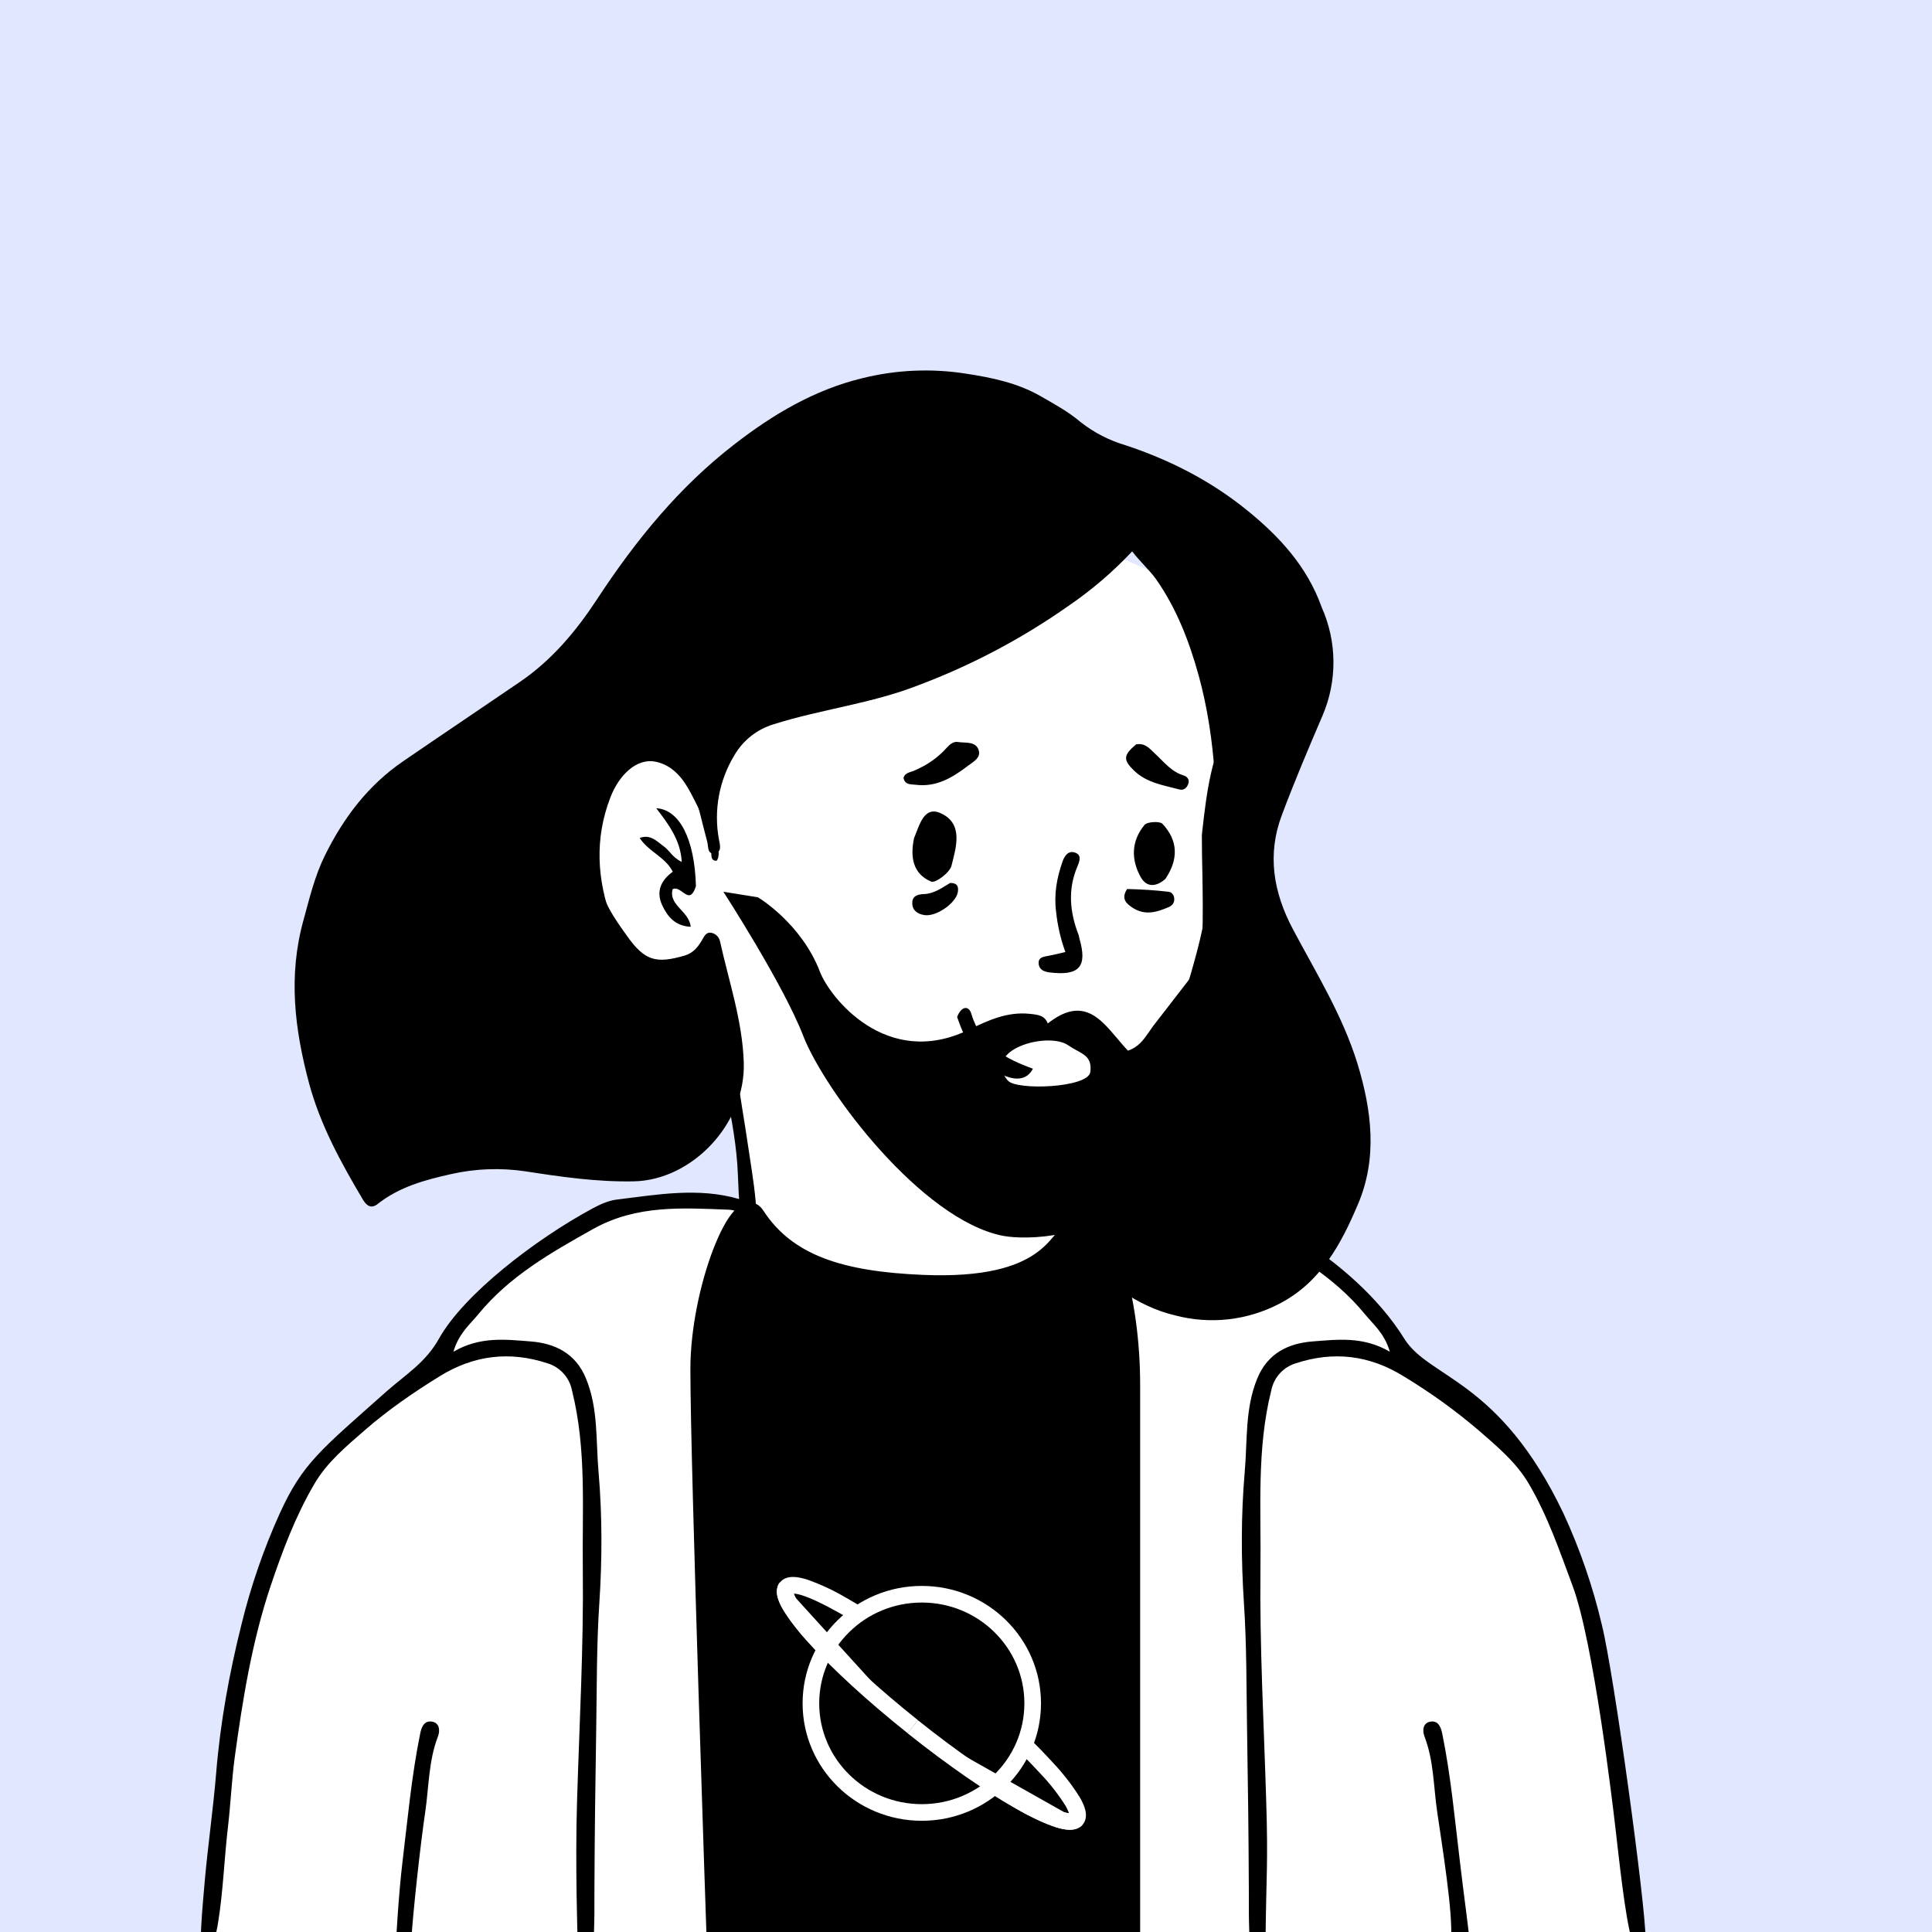
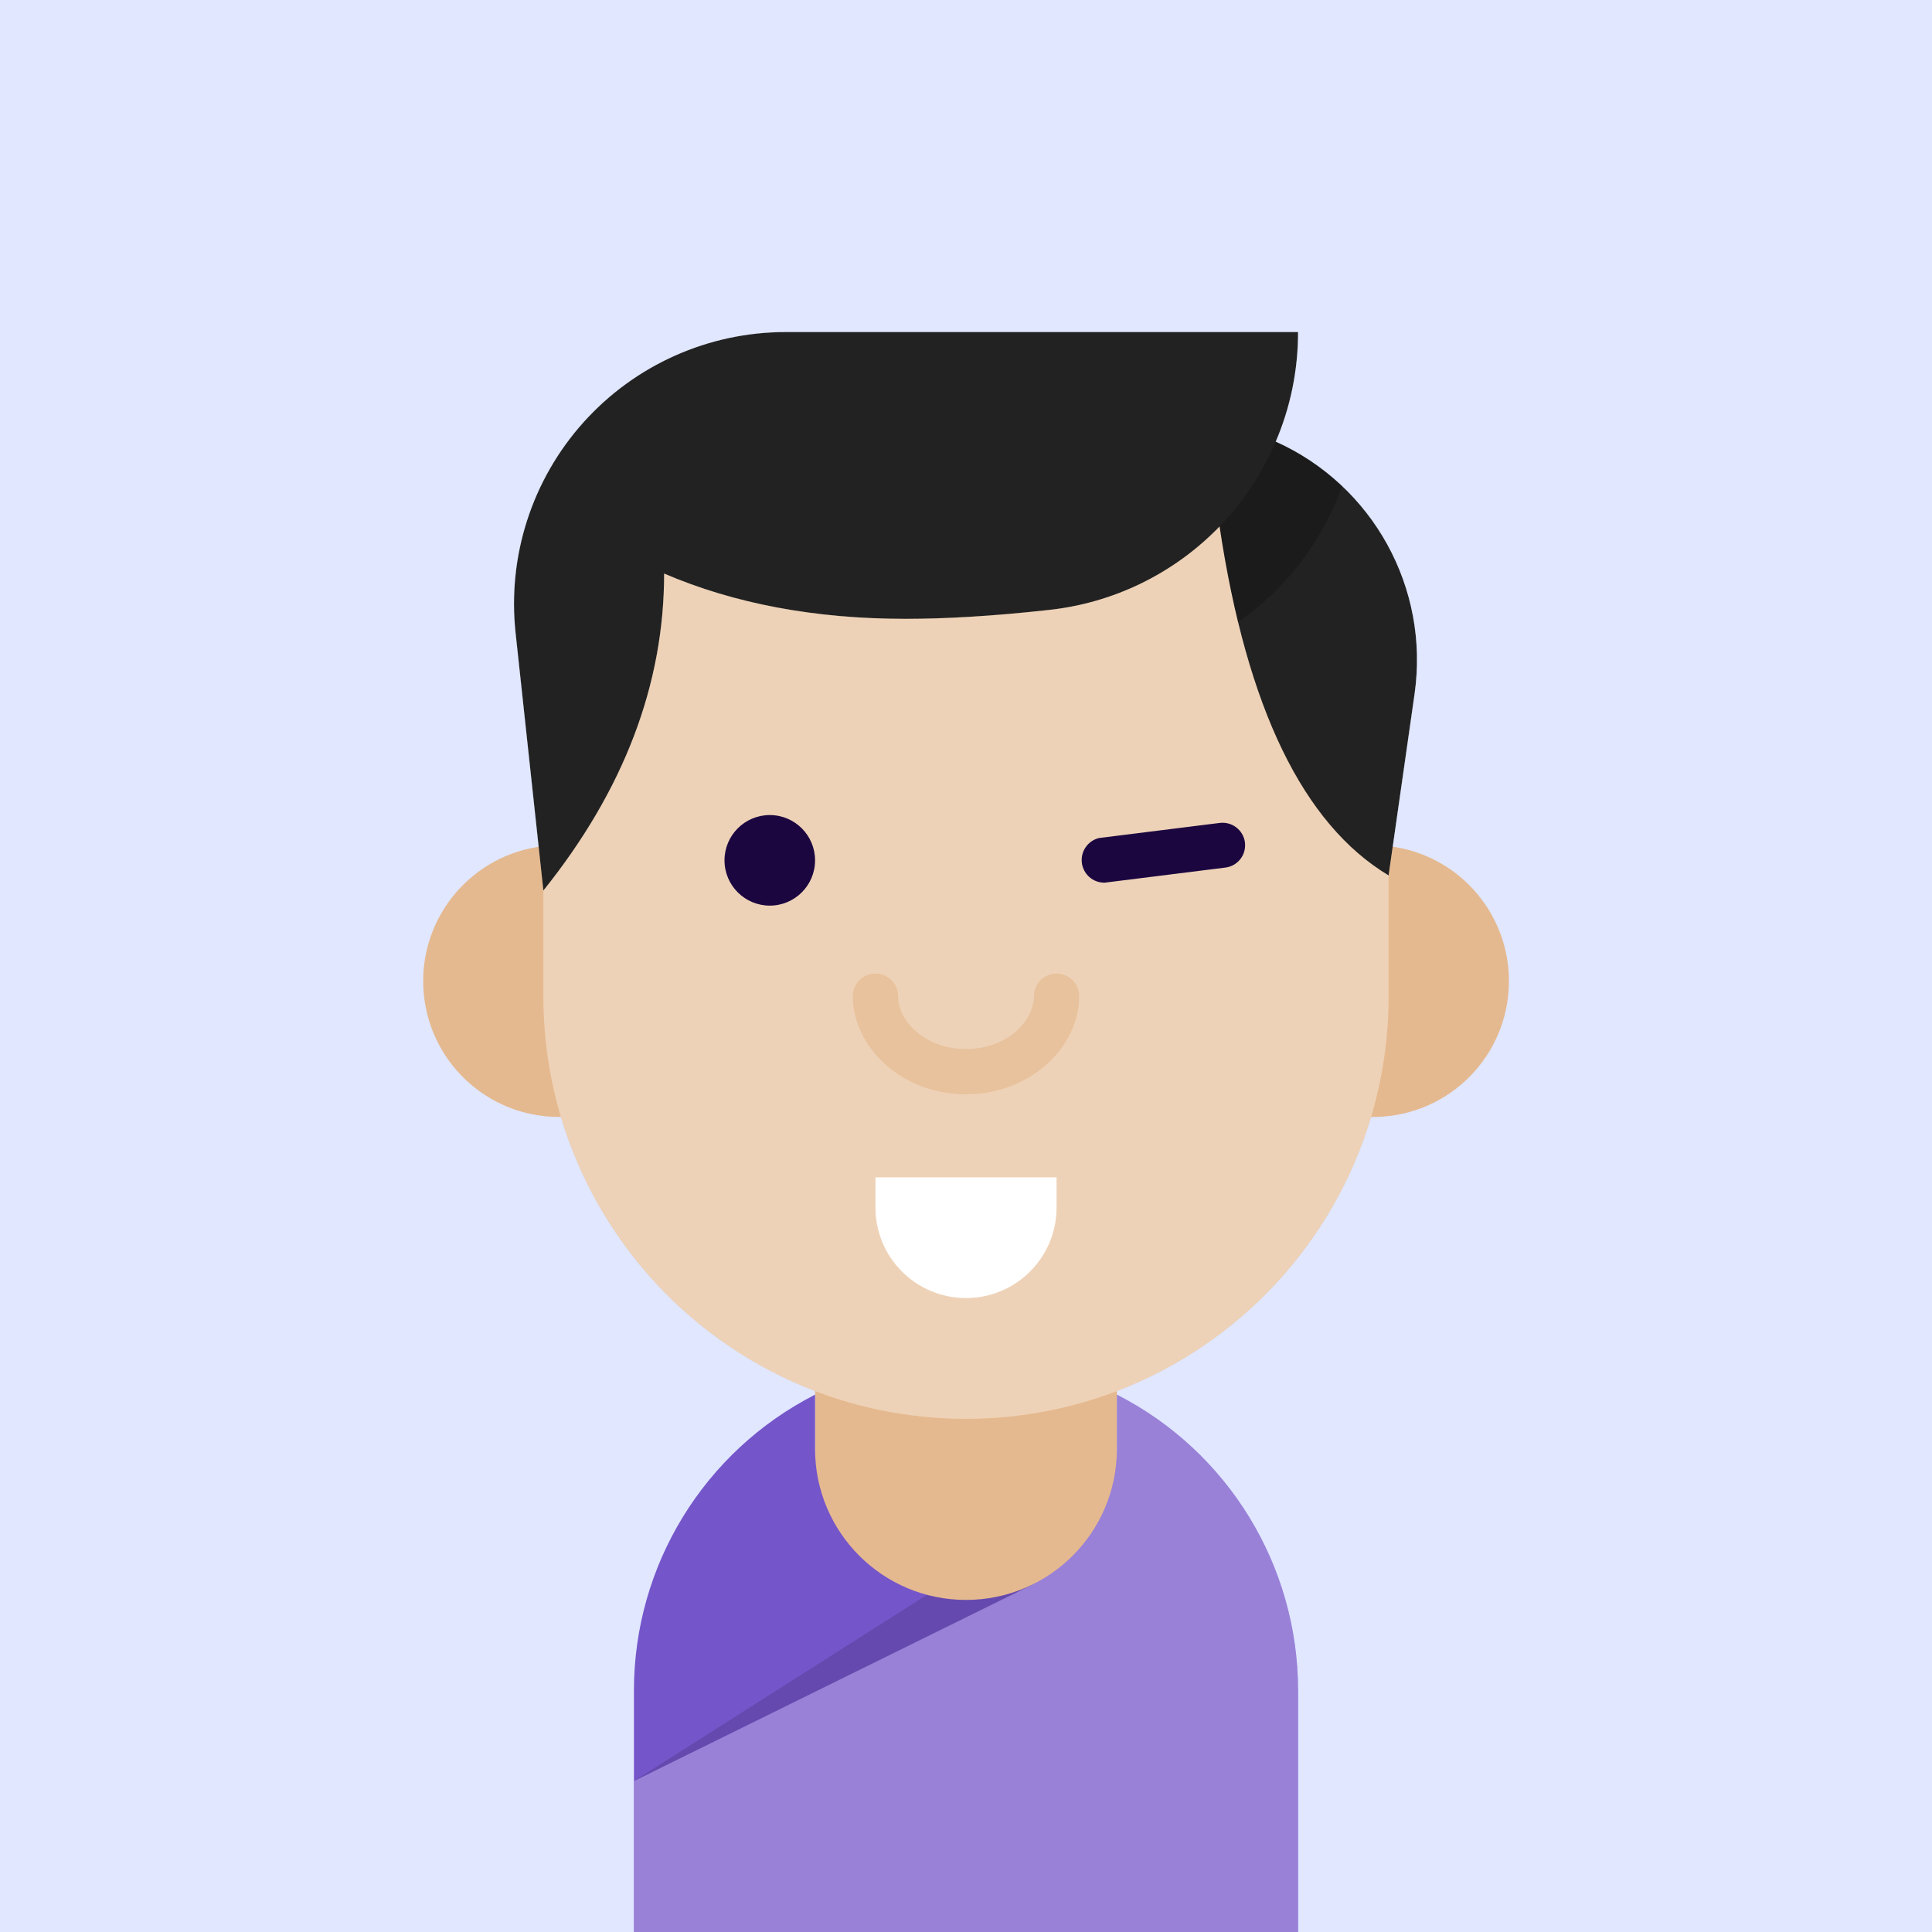
- <svg xmlns="http://www.w3.org/2000/svg" viewBox="0 0 1744 1744" fill="none" shape-rendering="auto" width="256" height="256">
+ <svg xmlns="http://www.w3.org/2000/svg" viewBox="0 0 64 64" fill="none" shape-rendering="auto" width="256" height="256">
  <mask id="viewboxMask">
-     <rect width="1744" height="1744" rx="0" ry="0" x="0" y="0" fill="#fff" />
+     <rect width="64" height="64" rx="0" ry="0" x="0" y="0" fill="#fff" />
  </mask>
  <g mask="url(#viewboxMask)">
-     <rect fill="#e0e7ff" width="1744" height="1744" x="0" y="0" />
-     <g transform="translate(531 487)">
-       <path d="M554 727.7c-99.2 297-363.8 388.6-503.7 19.8-19.3-50.7 31-69.5 66.2-91.9 24.1-15.3 36.8-28.5 35.3-42.2-7-64.4-36.9-243.8-36.9-243.8l-3-5.8s.7-1.6-2.2 1.2c-3 3-9.9 34.2-37 34.2-24.5 0-49.2-10.9-61-86.3C7.2 285.6 9.6 214 40 201c12.5-5.3 24-7.2 35.2-.8 11.3 6.4-13-22 112-126C268.4 6.4 396.7-3.5 448.5 8 500.3 19.5 552 44.8 574.9 98.5c27.8 65-25.9 114.3-14 262.5-2.2 53.6.8 171.2-146.6 210.6-28 7.5-19.3 48.4 22.7 58.4 67 21 117 72.3 117 97.9" fill="#fff" />
-       <path fill-rule="evenodd" clip-rule="evenodd" d="m554 266.2.1-1.4c4.1-36.4 8.2-71.7 27.1-103.4 6.5 4.4 5.7 10 3.7 15.2-19.9 51.2-18 104.4-16.2 157.6l.4 14c2.1 66.4-14.5 126.8-58.7 177.5-15.4 17.6-35.8 29.8-56.5 40.3-21.4 11-25.9 20.1-19.2 43.6l.8 2.6c1.4 3.9 2.8 7.9-1 11.8-4.5 4.6-9.5 3.3-14.8 1.8l-.6-.1a406.4 406.4 0 0 1-137-68.3c-6-4.4-10.8-10.3-15.5-16.1l-.3-.4c-2.5-3-3-7.8.5-10.4 3.3-2.5 5.8-.5 8.7 1.8l1 .9a145.5 145.5 0 0 0 76.3 31.7c13.4 1.4 26.6.9 40 .4 7.4-.3 14.8-.6 22.3-.5 10.2 0 18.7-4.7 26.7-9.2l2.8-1.6c27.8-15.5 54.3-32.8 72.2-60.7 16.1-25 25.9-52.2 31.6-80.9 7.2-36.1 6.6-72.7 6-109.8-.3-12-.5-24.2-.5-36.4ZM50.6 190.8c21.9-1.7 34 11.2 44.3 26.3a140.4 140.4 0 0 1 22.4 61.5c.5 3.7 1 7.6-1.2 11.3-4.5.6-4.9-3-5-5.6-.5-20.7-9.7-38.7-18.9-56.1-6.6-12.5-16.2-24.6-31.4-27.6-17.2-3.5-33 12-40.8 32.2-14.5 37.6-12 74.6 1.4 111 5.8 15.9 13.1 32.1 27.8 43.2 14.8 11.3 32.7 9.3 43.6-5.7l2-2.5c2-2.6 4-5.1 5-8 2.1-5.8 5.4-11.2 11.3-10.4 6.8 1 8 8.3 8.7 14a3661 3661 0 0 0 22 156.7l5.9 38.8c2.6 17.1 5.6 41.7 3.6 52.1a28 28 0 0 0-.3 2.2c-.4 2.8-.6 5-4.2 5.5-4.9.8-7-2-7.7-6.4-2.3-17-3-23.6-4-49.6-.9-25.2-5.6-50-10.4-74.9l-5-27c-5.2-30.8-10.3-62-10.8-97l-2 3c-7.6 11.3-13.7 20.5-24.5 24a40.5 40.5 0 0 1-46.1-12.5 127.8 127.8 0 0 1-28.8-55.8c-8.4-34-9.9-67.1.9-100.6 5.2-16.1 23.7-44.7 42.2-42Zm34.6 127.5c4.4 3.2 8.4 6 12-5.4-1.1-42.2-14.7-69.2-35.8-70.3 11.2 14.6 22 28.8 23 48.5a32.3 32.3 0 0 1-10.7-8.8c-2-2.2-4-4.4-6.5-6l-3-2.4c-4.8-3.6-9.7-7.4-17.8-4.5 3.8 5.8 9 10 14.3 14 6 4.7 12 9.3 15.6 16.5-10.6 7.7-15.2 17.7-9.7 29.9 4.8 10.5 11.9 19.2 25.9 19.8-.6-6.3-4.7-10.9-8.8-15.4-5-5.4-9.7-10.6-7.5-18.6 3.2-1.5 6.2.7 9 2.7Z" fill="#000" />
+     <rect fill="#e0e7ff" width="64" height="64" x="0" y="0" />
+     <path d="M37 46.08V52a5 5 0 0 1-10 0v-5.92A14.04 14.04 0 0 1 18.58 37h-.08a4.5 4.5 0 0 1-.5-8.97V27a14 14 0 1 1 28 0v1.03a4.5 4.5 0 0 1-.58 8.97A14.04 14.04 0 0 1 37 46.08Z" fill="#e5b98f" />
+     <mask id="personas-a" style="mask-type:luminance" maskUnits="userSpaceOnUse" x="14" y="13" width="36" height="44">
+       <path d="M37 46.08V52a5 5 0 0 1-10 0v-5.92A14.04 14.04 0 0 1 18.58 37h-.08a4.5 4.5 0 0 1-.5-8.97V27a14 14 0 1 1 28 0v1.03a4.5 4.5 0 0 1-.58 8.97A14.04 14.04 0 0 1 37 46.08Z" fill="#fff" />
+     </mask>
+     <g mask="url(#personas-a)">
+       <path d="M32 13a14 14 0 0 1 14 14v6a14 14 0 1 1-28 0v-6a14 14 0 0 1 14-14Z" fill="#fff" style="mix-blend-mode:overlay" opacity=".36" />
    </g>
-     <g transform="translate(178 1057)">
-       <path d="M1301.3 694.3H182L6 692s25.8-236.8 36.7-268.4C69 348 95.3 256.1 163.2 211.3c29.6-19.6 53.3-37 55.2-47.6 1-5.3 97.8-99.7 115.3-109.2C417.2 8.9 498.5 36 498.5 36l.9 18.8s1.9 22.7 6.9 29.4c22.7 31 101.3 50.4 154.1 54.7 66.3 5.3 138.5-24.7 140.7-46.7 1.7-17.3-21.4-48.5 11.8-61.6C838.5 20.6 914.5 27 941 37.3c34.1 13.2 99 53.5 130.3 93.4 12.2 15.6 14.7 59.5 56.3 72.4 62 19.1 109.6 108.7 135.3 220.5 13.1 57.2 38.4 270.7 38.4 270.7Z" fill="#fff" />
-       <path d="m843.7 694.3-377.5-.3s-13.5-434.3-13.5-523.6c0-74 36.6-154.8 52-130.7 28.5 44.5 76.5 55 149 58.3 115 5.1 121.6-38 137.3-46.8 31.4-17.9 52.7 56.4 52.7 133v510.1Z" fill="#000" />
-       <mask id="bodyVariant09-a" style="mask-type:luminance" maskUnits="userSpaceOnUse" x="453" y="259" width="392" height="433">
-         <path d="m467 692-14-432.5h392V692H467Z" fill="#fff" />
+     <g transform="translate(20 24)">
+       <path d="M4 4.5a1.5 1.5 0 1 0 3 0 1.5 1.5 0 0 0-3 0ZM21.24 3.9a.75.75 0 0 0-.83-.64l-4 .5a.75.75 0 0 0 .18 1.48l4-.5c.41-.05.7-.42.65-.83Z" fill="#1B0640" />
+     </g>
+     <g transform="translate(2 2)">
+       <path d="M40.26 12.63a7.93 7.93 0 0 1 4.6 8.35L44 27c-2.83-1.7-4.7-5.55-5.6-11.56a9.24 9.24 0 0 1-5.7 2.77c-1.82.2-3.39.29-4.7.29-3 0-5.67-.5-8-1.5 0 3.67-1.33 7.17-4 10.5l-.92-8.53A9 9 0 0 1 24.03 9H41c0 1.28-.26 2.51-.74 3.63Z" fill="#1b1b1b" />
+       <path d="M40.26 12.63c.48-1.12.74-2.35.74-3.63H24.03a9 9 0 0 0-8.95 9.97L16 27.5c2.67-3.33 4-6.83 4-10.5 2.33 1 5 1.5 8 1.5 1.31 0 2.88-.1 4.7-.29a9.24 9.24 0 0 0 7.56-5.58ZM44.88 20.84a7.91 7.91 0 0 0-2.42-6.73 9.29 9.29 0 0 1-3.45 4.5c1.04 4.22 2.7 7.01 5 8.39l.85-6.02.02-.14Z" style="mix-blend-mode:overlay" opacity=".26" fill="#fff" />
+     </g>
+     <g transform="translate(11 44)">
+       <path d="M32 20H10v-8a11 11 0 0 1 6-9.8V4a5 5 0 0 0 10 0V2.2a11 11 0 0 1 6 9.8v8Z" fill="#7555ca" />
+       <mask id="bodySmall-a" style="mask-type:luminance" maskUnits="userSpaceOnUse" x="10" y="2" width="22" height="18">
+         <path d="M32 20H10v-8a11 11 0 0 1 6-9.8V4a5 5 0 0 0 10 0V2.2a11 11 0 0 1 6 9.8v8Z" fill="#fff" />
      </mask>
-       <g mask="url(#bodyVariant09-a)">
-         <g transform="translate(396 278)" style="mix-blend-mode:difference">
-           <ellipse cx="258.1" cy="202.6" rx="100.1" ry="98.5" stroke="#fff" stroke-width="15" />
-           <path d="M175.5 146.8a428 428 0 0 1-7.7-8.2 186.2 186.2 0 0 1-21.8-27.9c-1.8-3.1-2.9-5.5-3.4-7.2 1.8.1 4.3.6 7.8 1.7 8 2.6 18.8 7.7 32 15.1 3.7 2 7.5 4.3 11.5 6.7 4.2-3.4 8.7-6.6 13.4-9.3-6.1-3.8-12-7.3-17.5-10.4A200.1 200.1 0 0 0 155 91c-4.7-1.5-9.1-2.5-13-2.5-3.8 0-8.7.8-12 5-3.3 4-3 9-2.2 12.7 1 3.8 2.8 8 5.3 12.1a200 200 0 0 0 23.6 30.4c3.4 3.7 7 7.6 11 11.6a98 98 0 0 1 7.8-13.5Zm-33.2-45.2Zm-1.5 2h-.1ZM329.3 271.8c-3.7 3.6-7.6 7-11.9 10.1a519 519 0 0 0 26.4 16 200 200 0 0 0 34.8 16.3c4.6 1.5 9 2.5 13 2.5 3.8 0 8.7-.8 12-5 3.2-4 3-9 2.1-12.7-.9-3.8-2.8-8-5.3-12.1a200 200 0 0 0-23.6-30.4 529 529 0 0 0-23.3-24 97 97 0 0 1-6.3 15c6.9 6.7 13 13.1 18.5 19.1a186.2 186.2 0 0 1 21.8 27.9 35 35 0 0 1 3.4 7.2 35 35 0 0 1-7.8-1.7c-7.9-2.6-18.8-7.7-32-15.1-6.7-3.8-14-8.2-21.8-13.1Zm62 31.8Zm1.5-2Z" fill-rule="evenodd" clip-rule="evenodd" fill="#fff" />
-           <path d="M250 223.7c-72.4-57.7-123.5-114-114.2-125.6Z" fill="#fff" />
-           <path d="M250 223.7c-72.4-57.7-123.5-114-114.2-125.6" stroke="#fff" stroke-width="15" />
-           <path d="M397.7 307.1c-9.3 11.7-75.5-25.7-147.8-83.4Z" fill="#fff" />
-           <path d="M397.7 307.1c-9.3 11.7-75.5-25.7-147.8-83.4" stroke="#fff" stroke-width="15" />
-         </g>
+       <g mask="url(#bodySmall-a)">
+         <path opacity=".14" d="M20.62 8.25 22 8l1.2.5L10 15l10.62-6.75Z" fill="#000" />
+         <path d="M21 1h11v47H10V15l13.34-6.58L21 1Z" fill="#fff" style="mix-blend-mode:overlay" opacity=".26" />
      </g>
-       <path d="M1295 694c-6.2-21.3-11.5-73.3-14.9-102-2.4-20.7-19.6-166.5-38.5-217.4-11.6-31.1-22.4-63-39.5-92.1-11.7-20-29.3-34.3-46-48.9a513 513 0 0 0-67-48.2c-30.9-19.2-63.4-23-97.6-11.7a32 32 0 0 0-21.9 24.3c-13.4 53.3-9.1 107.6-9.8 161.6-.8 69.8 3.1 139.5 5.2 209.2 1.8 57.2 0 66.7-.6 125.2h-14.5c-.9-32.2-.4-15.3-.6-47.5-.2-47.6-.8-95.1-1.6-142.7-.6-37.8-.3-75.7-2.8-113.5-2.6-39.6-2.7-79.1.7-118.6 2.5-28.2.1-57 11.3-84.3 9.4-23 28.3-31.8 49.9-33.5 22.4-1.7 45.7-4.8 69.8 9.3-4.8-16.6-15-24.7-22.6-34-28-34.2-65.5-55.5-103.6-76.8-39.3-22-80.7-19-122.6-17.4-6.5.3-12 3.8-17.8 6.7-7.5 4-15.3 7.3-26.6 4.8 9.5-13 22.1-17.3 35.1-21.1 37.1-10.8 73-5.2 95.7-1.8C943 28 1042.7 76 1089.7 151.5c22.3 35.9 85.8 36.4 143.6 157.6a528 528 0 0 1 34.7 100.7c10.9 44 39.5 252.6 39.5 284.2H1295ZM15.3 694c2-6.9 2.7-9.9 3.6-15.7 4.6-28.4 5.5-57.6 8.9-86.3 2.4-20.6 3.3-41.4 6-62 7.2-52.7 15.6-105 32.5-155.4 10.7-31.7 22.4-63 39.5-92.1 11.7-20 29.3-34.3 46-48.9 20.7-18 43.5-33.7 67-48.2 30.9-19.2 63.4-23 97.6-11.7a32 32 0 0 1 21.9 24.3c13.4 53.3 9.1 107.6 9.8 161.6.8 69.8-3.1 139.5-5.2 209.2-1.8 57.2.5 125 .5 125l14.6.2c.9-32.2.4-15.3.6-47.5.2-47.6.8-95.1 1.6-142.7.6-37.8.3-75.7 2.8-113.5 2.6-39.6 2.7-79.1-.7-118.6-2.5-28.2-.1-57-11.3-84.3-9.4-23-28.3-31.8-50-33.5-22.3-1.7-45.6-4.8-69.7 9.3 4.8-16.6 15-24.7 22.6-34 28-34.2 65.5-55.5 103.5-76.8 39.4-22 80.8-19 122.7-17.4 6.5.3 12 3.8 17.8 6.7 7.5 4 2.3 11.5 6.4.7 5.8-15-2-13.2-15-17-37-10.8-74-4-111 .5-7.4 1-14.8 4.4-21.5 8-51.4 27.8-116 77.2-138.6 117.6-12 21.6-30.7 32.8-47.5 47.7C111 252.3 95.3 263.8 74.6 309a573.6 573.6 0 0 0-34.7 100.7c-11 44-19.1 88.6-22.8 134.2-2.7 32.4-7.4 64.8-10.3 97.4-2 22.8-3.5 39.7-3.5 52.6h12Z" fill="#000" />
-       <path d="M1131.8 694c2-23.7-8-84.7-12.5-115.7-3.3-22.6-3-46-11.4-67.7-2.1-5.4-1.5-12.4 5.3-13.5 6.4-1 9.2 3.5 10.7 10.8 7.8 38.3 11.3 77.2 16 116 3.5 30 7.8 60 8.5 70l-16.6.1ZM193.3 694c1.4-23.6 8-84.7 12.6-115.7 3.3-22.6 3-46 11.4-67.7 2.1-5.4 1.5-12.4-5.3-13.5-6.4-1-9.3 3.5-10.7 10.8-7.8 38.3-11.3 77.2-16 116-3.6 30-5.7 70.1-5.7 70.1h13.7Z" fill="#000" />
-       <path d="M467.4 694.3S452.7 266.8 452.7 179c0-72.8 36.6-163 52-139.2 28.5 43.8 77.2 58.4 149.7 61.5 115 5 120.9-41.3 136.6-50 31.4-17.6 52.7 66 52.7 141.4V694" stroke="#000" stroke-width="15" />
    </g>
-     <g transform="translate(266 207)">
-       <path d="M927 341a122 122 0 0 1 .7 98.3c-12.7 29.6-25.3 59.3-36.6 89.5-13.4 35.6-7.7 69.6 10 103 21 39.5 44.8 77.8 58.2 121.1 13 42.5 18.3 85.5.5 127.2-15.2 35.9-33.6 70.5-71 89.8a131 131 0 0 1-94 10.5c-36-8.5-62.3-31.3-88.6-55a723 723 0 0 0-47.4-40.2c-12.6-9.6-20.4-22.8-30.4-34.3-1.6-1.8-1.9-3.9-.5-5.8 1.3-2 3.3-1.8 5.6-1.3 52.1 13 86.3-14 116.2-51.6 30.7-38.6 49.2-83 62-129.9A519.9 519.9 0 0 0 830.5 492c-2-29.8-6.4-59.7-14.4-89-8.6-31-19.8-60.2-38.2-86.7-6.4-9-14.7-16.1-21.9-25.6a346.7 346.7 0 0 1-57.6 49.3 606.7 606.7 0 0 1-135.2 71.5c-42.6 16.7-88 21.7-131.2 35.4a61.5 61.5 0 0 0-35.1 27.9 108.5 108.5 0 0 0-13.9 76.1c1 5.2 2.9 11.5-4.2 12.4-6.5.8-5.2-6.2-6.4-10.5-4.8-17.5-8.2-35.4-15-52.4-7.6-19-31.8-33.4-49-28a35.8 35.8 0 0 0-22.3 23.1 184.5 184.5 0 0 0-11.6 89.8c2.7 20.7 14.1 36.7 25.7 52.8 15.8 22.2 26 25 51.8 17.5 8.5-2.6 12.4-8.3 16.3-15 1.6-2.9 3.6-6.4 7.6-5.6 3.9.6 7 3.6 8 7.5 8 36.4 20.3 71.8 21.5 109.7 1.7 55.6-47 106.3-99.5 107.2-33 .6-65-4-97.3-9a182 182 0 0 0-67.2 2.4c-23.9 5.3-47 11.6-66.6 27.1-5.3 4.2-9.6 2.1-13.2-4-19.8-33.4-38.4-67.2-48.6-105C0 722.2-6 674 7.9 623.8c5.5-20 10.2-40 19.4-58.6 16.8-34 39-63.4 70.6-85 35-24 70.2-47.6 105.2-71.5 29-19.7 51-46 70-75 34.5-52.6 73.8-101 123.7-139.5 34.7-27 72.5-49.4 115.6-59.8 30.6-7.6 62.4-9 93.6-4.1 23.6 3.6 46.5 8.4 67.3 20.3 12.4 7.1 25.2 14.1 36 23.3a120.7 120.7 0 0 0 41 21.1c40 13.3 76.7 32.1 109.4 58.6 29 23.5 54 50.4 67.3 87.3Z" fill="#000" />
+     <g transform="translate(23 36)">
+       <path d="M6 3h6v1a3 3 0 0 1-6 0V3Z" fill="#fff" />
    </g>
-     <g transform="translate(791 871)">
-       <path d="M73 47c3.7-9.7 10.6-11 13-2.3 8.5 28.2 30.5 40 55.4 49-5.2 10.2-15.5 11.2-28 5.3C91.3 88.5 80.6 69.5 73 47Z" fill="#000" />
+     <g transform="translate(24 28)">
+       <path d="M4.25 5a.75.75 0 0 1 1.5 0c0 .84.91 1.75 2.25 1.75 1.34 0 2.25-.91 2.25-1.75a.75.75 0 0 1 1.5 0c0 1.66-1.59 3.25-3.75 3.25S4.25 6.66 4.25 5Z" fill="#000" style="mix-blend-mode:overlay" opacity=".36" />
    </g>
-     <g transform="translate(653 805)">
-       <path fill-rule="evenodd" clip-rule="evenodd" d="M387.7 121.5c13.4-17.5 50-64.5 50-64.5s14 50.4 11.2 79.3a252 252 0 0 0-1 18.5c-.6 26-.6 27-78.6 119-33.1 39-95.3 41-117.3 36.7-73-14.6-160.3-130-180-180.6C54 83.4 0 0 0 0l31.2 5s39.1 23.2 56 67.3c8.7 22.7 59.7 88.2 134 52.4 17.7-8.6 35-16.7 55.5-14.5h.1c7.3.8 13.3 1.4 16 8.7 30.8-24.4 46.8-5.3 62.3 13 3.4 4 6.7 8 10.1 11.5 9.6-3.2 14.2-10 18.8-16.6a111 111 0 0 1 3.7-5.3Zm-130.8 49c7.8 9 72.3 6.5 74.3-7.7 1.6-12-4.3-15.3-12.2-19.6a82.2 82.2 0 0 1-7.7-4.6c-18.3-12.8-78.7 4-54.4 32Z" fill="#000" />
-     </g>
-     <g transform="translate(901 668)">
-       <path d="m72.7 176.1.8 3.5c7.2 25.1-.3 33.5-27 30.2-5-.7-9.5-2.3-9.9-8-.5-5.9 4.6-6.1 8.8-7 4.6-.8 9-2 15.3-3.4a154 154 0 0 1-8.4-36.6c-2-15.8.7-30.4 5.8-45 2-5.7 5.6-10.6 12-7.9 5.6 2.4 3.2 8.1 1.4 12.4-8.6 20.4-7 40.7 1.2 61.8Z" fill="#000" />
-     </g>
-     <g transform="translate(610 680)">
-       <path d="M407.4 122.5c13 .3 25.4 1.1 37.6 2.5 3 .4 5 3.3 5 6.7 0 3.3-1.7 5.6-4.7 7-11.2 4.8-22 8.2-33.7.2-6.5-4.5-9-8.7-4.2-16.4ZM247.6 117c7 0 7.8 3.8 7 8.5-2 10.2-20 22.4-30.4 20.5-5.9-1-10.5-4-10.7-10.5-.2-6.7 4.8-8.2 10.3-8.4 9-.3 15.8-5.2 23.8-10ZM215.1 76.6c5-12 9-29.4 24.1-22.5 20.7 9.4 13.9 30.7 9.7 47.4-1.6 6.3-14.5 15.9-18.3 14.3-16.3-6.8-19.2-21.7-15.5-39.2ZM442 113.4c-8.6 7.5-17 7.6-22.2-1.5-9-16-8.6-32.8 3.3-47.2 2.5-3 13.8-3.6 16.3-1 14 15 14.6 31.8 2.6 49.7Z" fill="#000" />
-     </g>
-     <g transform="translate(610 680)" />
-     <g transform="translate(774 657)">
-       <path d="M53.5 37.6a79.2 79.2 0 0 0 27.3-19.8c2.7-3 6.1-5.7 9.9-5 6.7 1.1 16.2-1 18.8 7.5 2.1 7-5.2 10.5-10.3 14.4-13.8 10.5-28.2 19-46.6 16.7-4.6-.5-9.7.2-11-6.2 1.6-5.5 7.3-4.9 11.9-7.6ZM251.4 15c8.5-1.7 12.6 4.1 17.1 8.2 8.1 7.4 14.7 16.4 26 19.8 3.3 1 5.7 4 4 8-1.5 3.5-4 5.7-8 4.6-14.3-3.8-29.2-5.9-40.6-16.8-10-9.6-10.2-14 1.5-23.7Z" fill="#000" />
-     </g>
-     <g transform="translate(0 559)" />
+     <g transform="translate(14 26)" />
  </g>
</svg>
